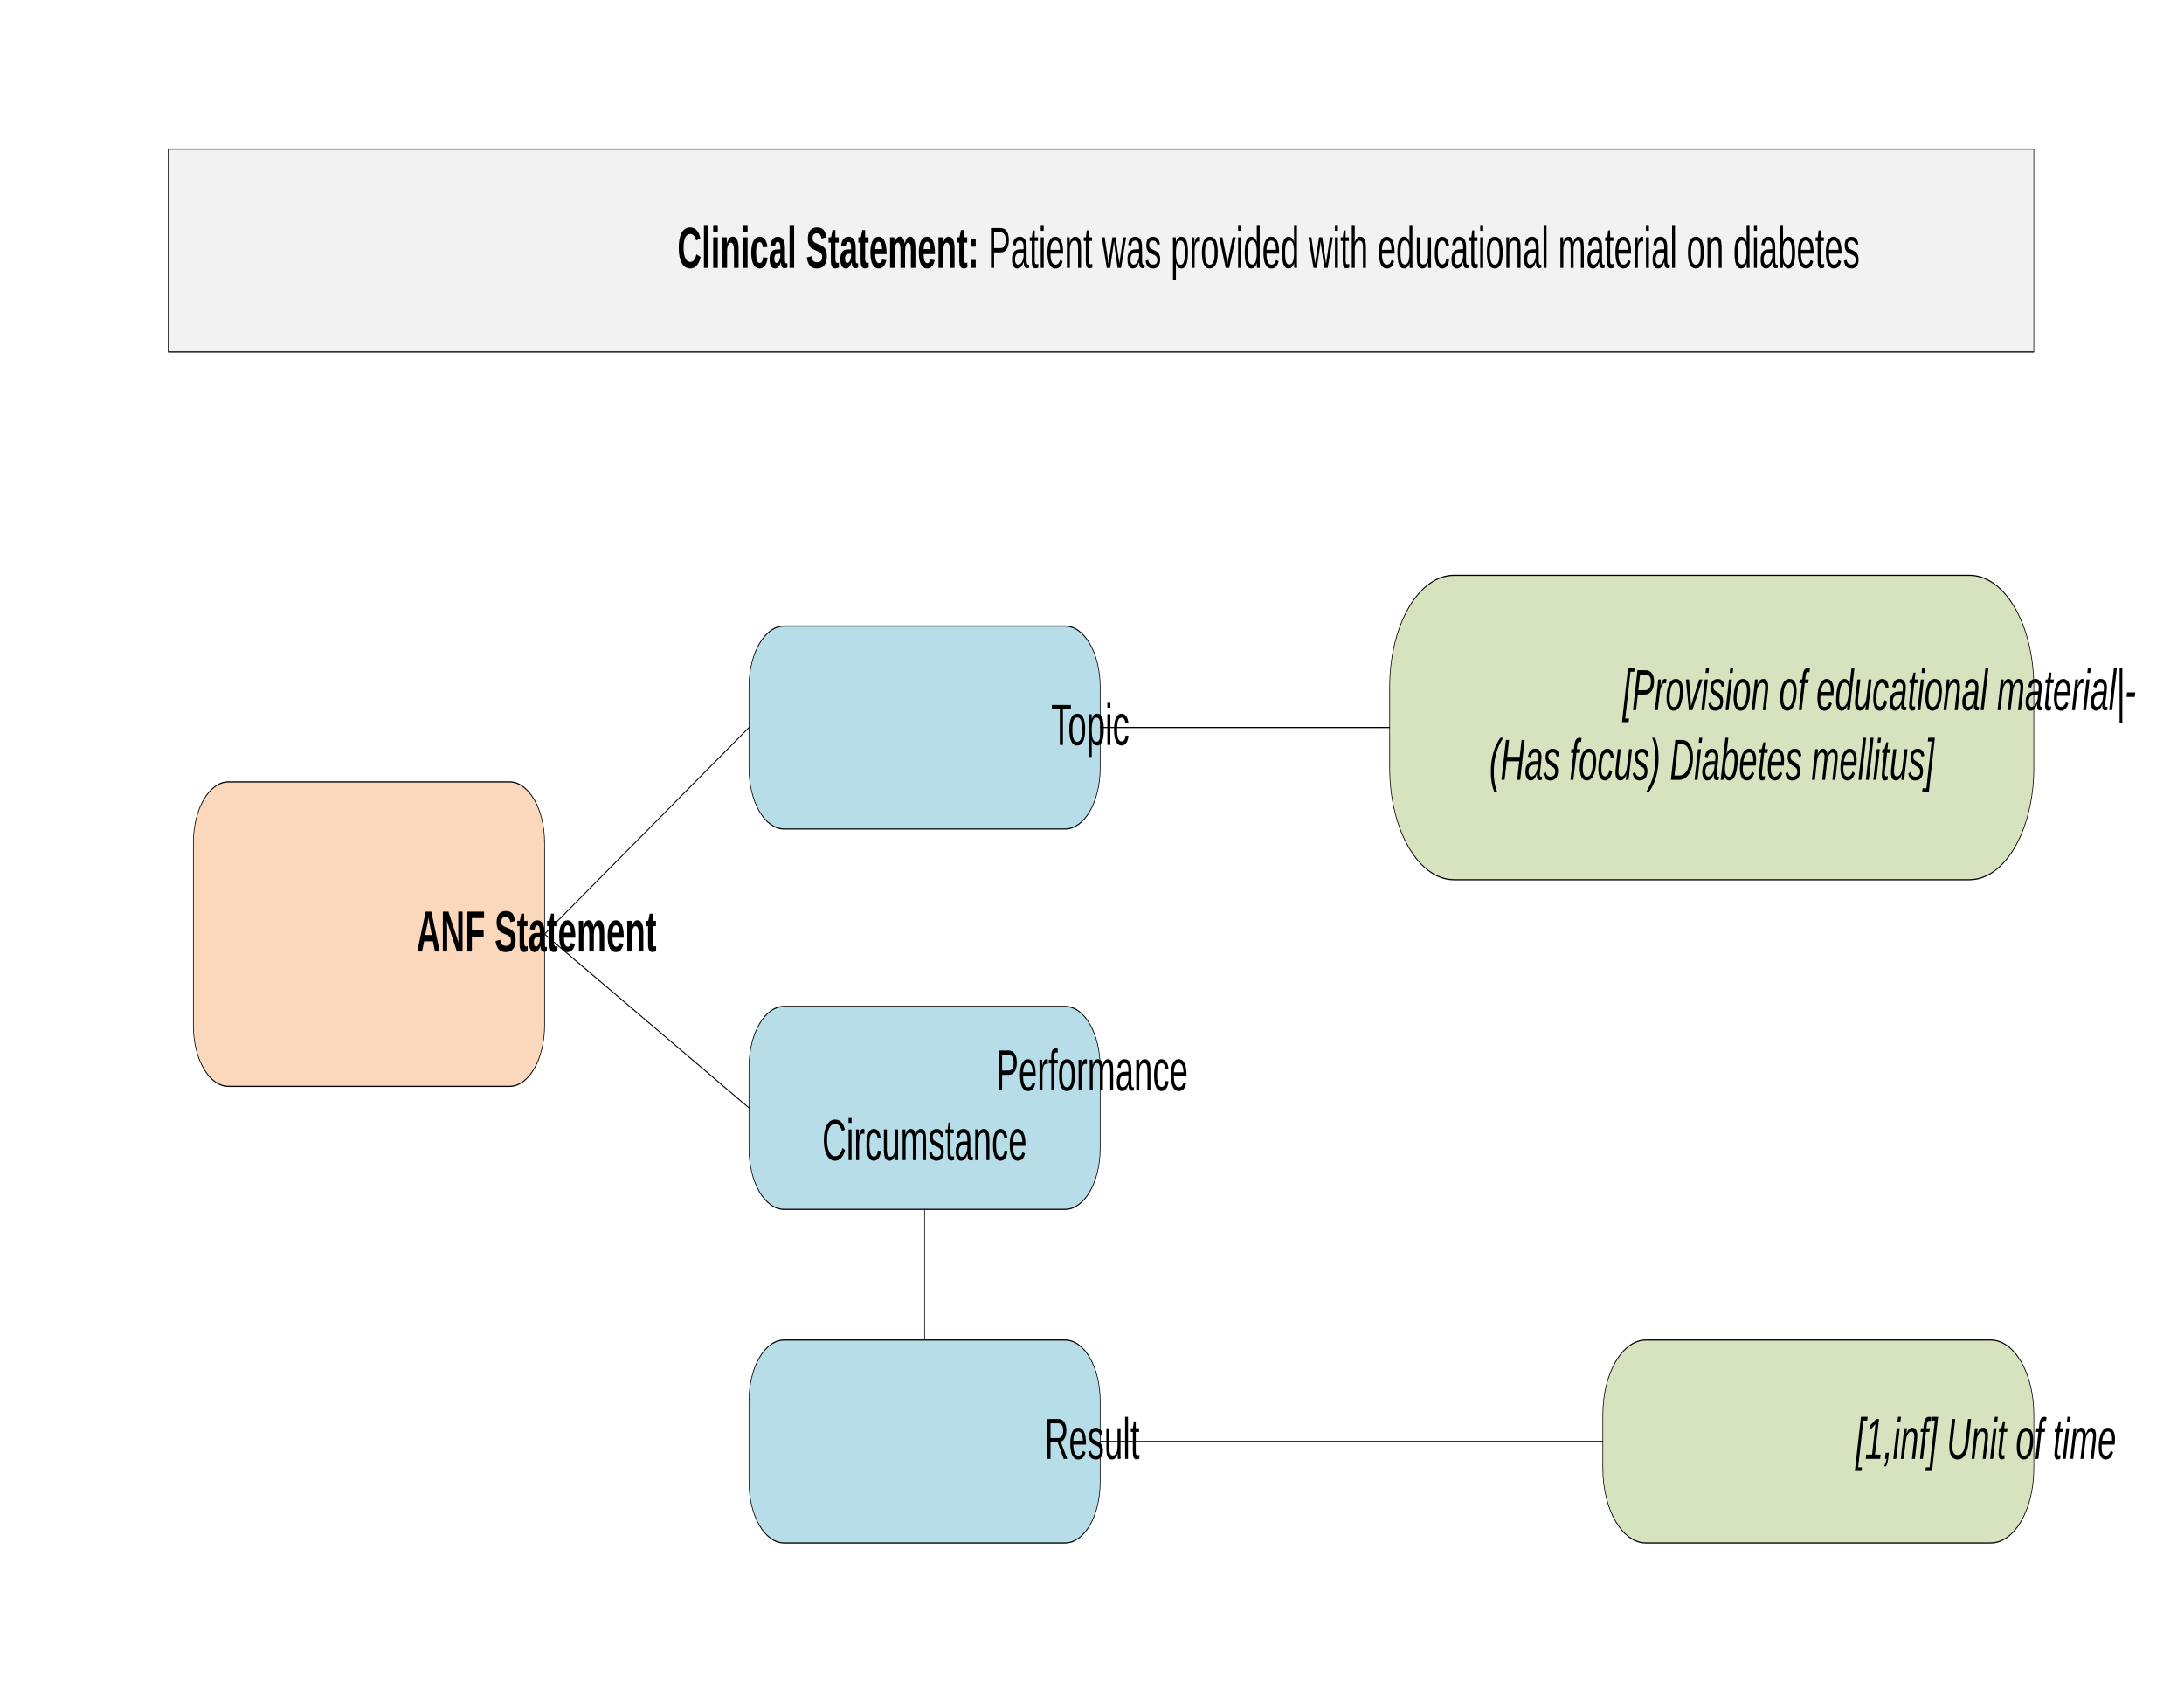
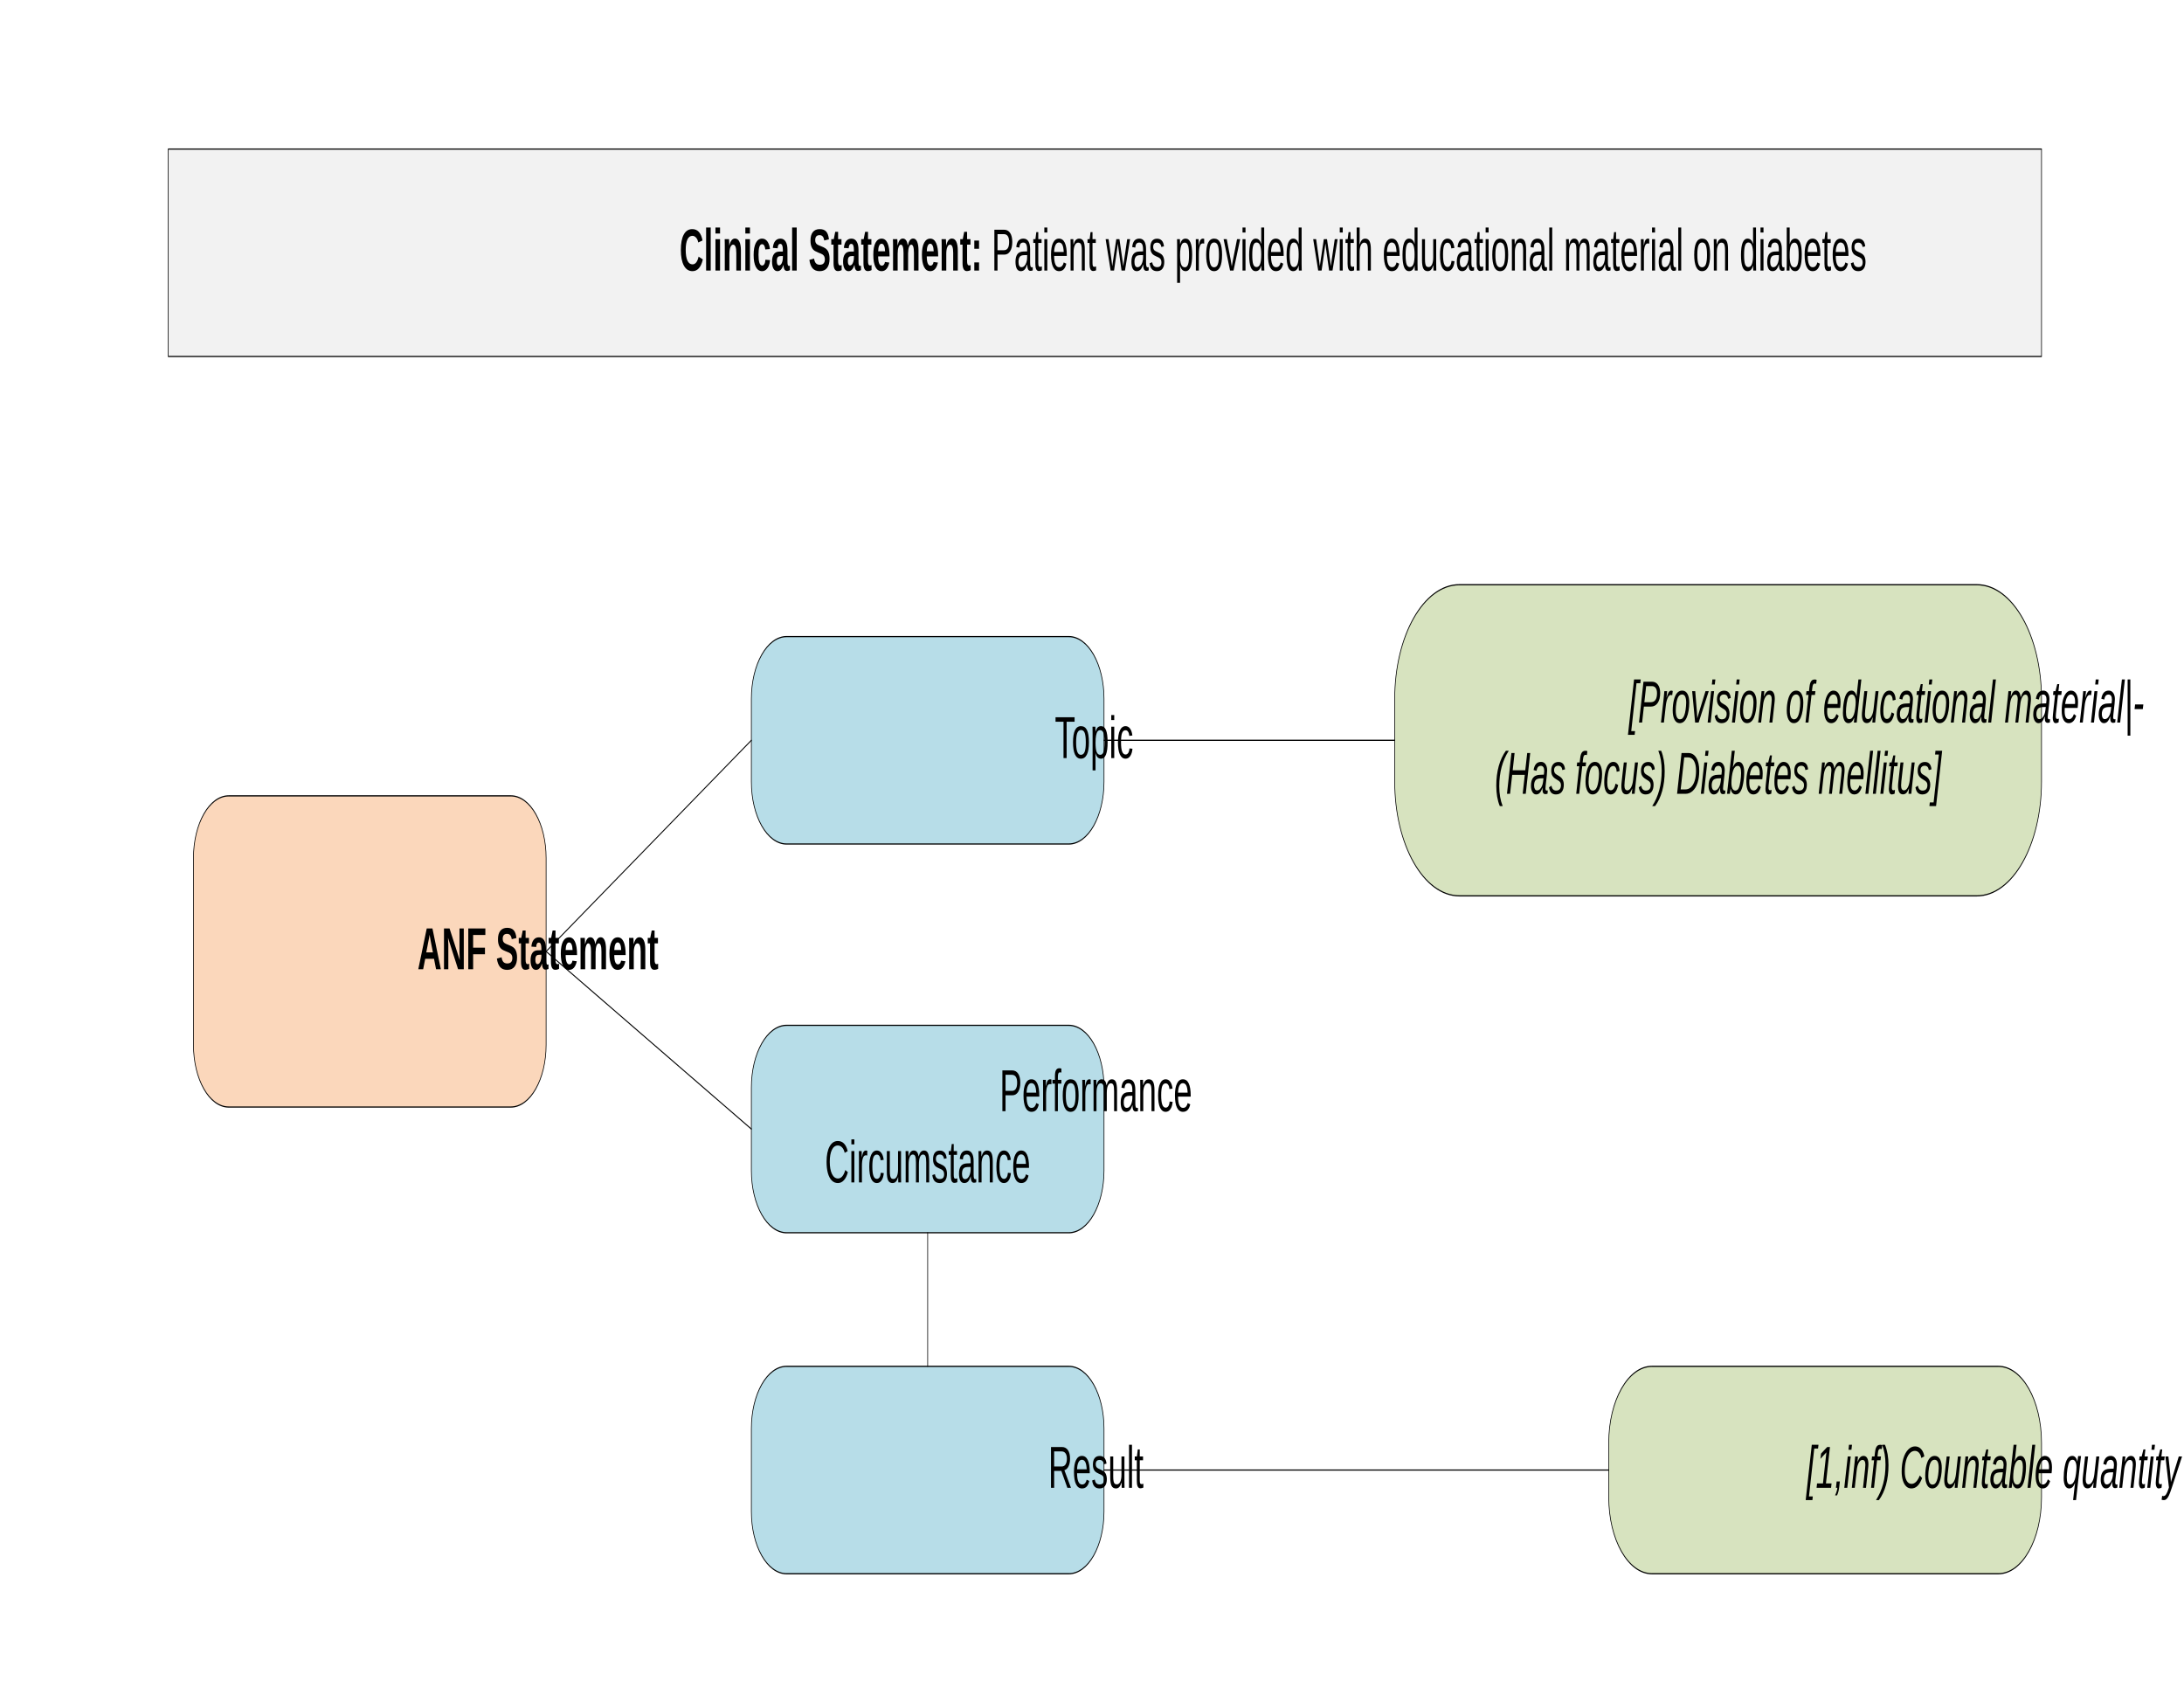
<svg xmlns="http://www.w3.org/2000/svg" xmlns:ns1="http://schemas.microsoft.com/visio/2003/SVGExtensions/" width="11in" height="8.5in" viewBox="0 0 792 612" xml:space="preserve" color-interpolation-filters="sRGB" class="st11" version="1.1" id="svg102">
  <defs id="defs106" />
  <ns1:documentProperties ns1:langID="1033" ns1:viewMarkup="false">
    <ns1:userDefs>
      <ns1:ud ns1:nameU="msvNoAutoConnect" ns1:val="VT0(1):26" />
    </ns1:userDefs>
  </ns1:documentProperties>
  <style type="text/css" id="style2">
	
		.st1 {fill:#f2f2f2;stroke:#000000;stroke-linecap:round;stroke-linejoin:round;stroke-width:0.24}
		.st2 {fill:#000000;font-family:Arial;font-size:1em;font-weight:bold}
		.st3 {font-size:1em;font-weight:normal}
		.st4 {fill:#b7dde8;stroke:#000000;stroke-linecap:round;stroke-linejoin:round;stroke-width:0.24}
		.st5 {fill:#000000;font-family:Arial;font-size:1em}
		.st6 {font-size:1em}
		.st7 {fill:#d7e3bf;stroke:#000000;stroke-linecap:round;stroke-linejoin:round;stroke-width:0.24}
		.st8 {fill:#000000;font-family:Arial;font-size:1em;font-style:italic}
		.st9 {stroke:#000000;stroke-linecap:round;stroke-linejoin:round;stroke-width:0.24}
		.st10 {fill:#fbd7bb;stroke:#000000;stroke-linecap:round;stroke-linejoin:round;stroke-width:0.24}
		.st11 {fill:none;fill-rule:evenodd;font-size:12px;overflow:visible;stroke-linecap:square;stroke-miterlimit:3}
	
	</style>
-   <g ns1:mID="36" ns1:index="7" ns1:groupContext="foregroundPage" id="g100" transform="matrix(1.0124,0,0,1.755004,-0.716039,-40.73027)">
+   <g ns1:mID="36" ns1:index="7" ns1:groupContext="foregroundPage" id="g100" transform="matrix(1.016567,0,0,1.793722,-0.9679988,-42.81895)">
    <ns1:pageProperties ns1:drawingScale="1" ns1:pageScale="1" ns1:drawingUnits="19" ns1:shadowOffsetX="9" ns1:shadowOffsetY="-9" />
    <g id="shape1-1" ns1:mID="1" ns1:groupContext="shape" transform="translate(60.9673,-516.068)">
      <ns1:userDefs>
        <ns1:ud ns1:nameU="visVersion" ns1:val="VT0(15):26" />
      </ns1:userDefs>
      <ns1:textBlock ns1:margins="rect(4,4,4,4)" />
      <ns1:textRect cx="334.125" cy="591.034" width="668.25" height="41.932" />
      <rect x="0" y="570.068" width="668.25" height="41.932" class="st1" id="rect10" style="fill:#f2f2f2;stroke:#000000;stroke-width:0.24;stroke-linecap:round;stroke-linejoin:round" />
      <text x="122.35" y="594.63" class="st2" ns1:langID="1033" id="text14" style="font-weight:bold;font-size:12px;font-family:Arial;fill:#000000">
        <ns1:paragraph ns1:horizAlign="1" ns1:bulletSize="0.166667" />
        <ns1:tabList />Clinical Statement: <tspan class="st3" id="tspan12" style="font-weight:normal;font-size:12px">Patient was provided with educational material on diabetes </tspan>
      </text>
    </g>
    <g id="shape2-5" ns1:mID="2" ns1:groupContext="shape" transform="translate(268.984,-417.516)">
      <ns1:userDefs>
        <ns1:ud ns1:nameU="CTypeTopLeftSnip" ns1:prompt="" ns1:val="VT0(0):5" />
        <ns1:ud ns1:nameU="CTypeTopRightSnip" ns1:prompt="" ns1:val="VT0(0):5" />
        <ns1:ud ns1:nameU="CTypeBotLeftSnip" ns1:prompt="" ns1:val="VT0(0):5" />
        <ns1:ud ns1:nameU="CTypeBotRightSnip" ns1:prompt="" ns1:val="VT0(0):5" />
        <ns1:ud ns1:nameU="CornerLockHoriz" ns1:prompt="" ns1:val="VT0(0):5" />
        <ns1:ud ns1:nameU="CornerLockVert" ns1:prompt="" ns1:val="VT0(0):5" />
        <ns1:ud ns1:nameU="CornerLockDiag" ns1:prompt="" ns1:val="VT0(0):5" />
        <ns1:ud ns1:nameU="TopLeftOffset" ns1:prompt="" ns1:val="VT0(0.15):1" />
        <ns1:ud ns1:nameU="TopRightOffset" ns1:prompt="" ns1:val="VT0(0.15):1" />
        <ns1:ud ns1:nameU="BotLeftOffset" ns1:prompt="" ns1:val="VT0(0.15):1" />
        <ns1:ud ns1:nameU="BotRightOffset" ns1:prompt="" ns1:val="VT0(0.15):1" />
        <ns1:ud ns1:nameU="visVersion" ns1:prompt="" ns1:val="VT0(15):26" />
        <ns1:ud ns1:nameU="TopLeftOffset" ns1:prompt="" ns1:val="VT0(0.17471590464537):1" />
        <ns1:ud ns1:nameU="TopRightOffset" ns1:prompt="" ns1:val="VT0(0.17471590464537):1" />
        <ns1:ud ns1:nameU="BotLeftOffset" ns1:prompt="" ns1:val="VT0(0.17471590464537):1" />
        <ns1:ud ns1:nameU="BotRightOffset" ns1:prompt="" ns1:val="VT0(0.17471590464537):1" />
      </ns1:userDefs>
      <ns1:textBlock ns1:margins="rect(4,4,4,4)" />
      <ns1:textRect cx="62.898" cy="591.034" width="125.8" height="41.932" />
      <path d="M 12.58,612 H 113.22 A 12.579,12.579 -180 0 0 125.8,599.42 V 582.65 A 12.579,12.579 -180 0 0 113.22,570.07 H 12.58 A 12.579,12.579 -180 0 0 0,582.65 v 16.77 A 12.579,12.579 -180 0 0 12.58,612 Z" class="st4" id="path21" style="fill:#b7dde8;stroke:#000000;stroke-width:0.24;stroke-linecap:round;stroke-linejoin:round" />
      <text x="48.23" y="594.63" class="st5" ns1:langID="1033" id="text23" style="font-size:12px;font-family:Arial;fill:#000000">
        <ns1:paragraph ns1:horizAlign="1" ns1:bulletSize="0.166667" />
        <ns1:tabList />Topic</text>
    </g>
    <g id="shape3-8" ns1:mID="3" ns1:groupContext="shape" transform="translate(268.984,-338.932)">
      <ns1:userDefs>
        <ns1:ud ns1:nameU="CTypeTopLeftSnip" ns1:prompt="" ns1:val="VT0(0):5" />
        <ns1:ud ns1:nameU="CTypeTopRightSnip" ns1:prompt="" ns1:val="VT0(0):5" />
        <ns1:ud ns1:nameU="CTypeBotLeftSnip" ns1:prompt="" ns1:val="VT0(0):5" />
        <ns1:ud ns1:nameU="CTypeBotRightSnip" ns1:prompt="" ns1:val="VT0(0):5" />
        <ns1:ud ns1:nameU="CornerLockHoriz" ns1:prompt="" ns1:val="VT0(0):5" />
        <ns1:ud ns1:nameU="CornerLockVert" ns1:prompt="" ns1:val="VT0(0):5" />
        <ns1:ud ns1:nameU="CornerLockDiag" ns1:prompt="" ns1:val="VT0(0):5" />
        <ns1:ud ns1:nameU="TopLeftOffset" ns1:prompt="" ns1:val="VT0(0.15):1" />
        <ns1:ud ns1:nameU="TopRightOffset" ns1:prompt="" ns1:val="VT0(0.15):1" />
        <ns1:ud ns1:nameU="BotLeftOffset" ns1:prompt="" ns1:val="VT0(0.15):1" />
        <ns1:ud ns1:nameU="BotRightOffset" ns1:prompt="" ns1:val="VT0(0.15):1" />
        <ns1:ud ns1:nameU="visVersion" ns1:prompt="" ns1:val="VT0(15):26" />
        <ns1:ud ns1:nameU="TopLeftOffset" ns1:prompt="" ns1:val="VT0(0.17471590464537):1" />
        <ns1:ud ns1:nameU="TopRightOffset" ns1:prompt="" ns1:val="VT0(0.17471590464537):1" />
        <ns1:ud ns1:nameU="BotLeftOffset" ns1:prompt="" ns1:val="VT0(0.17471590464537):1" />
        <ns1:ud ns1:nameU="BotRightOffset" ns1:prompt="" ns1:val="VT0(0.17471590464537):1" />
      </ns1:userDefs>
      <ns1:textBlock ns1:margins="rect(4,4,4,4)" />
      <ns1:textRect cx="62.898" cy="591.034" width="125.8" height="41.932" />
      <path d="M 12.58,612 H 113.22 A 12.579,12.579 -180 0 0 125.8,599.42 V 582.65 A 12.579,12.579 -180 0 0 113.22,570.07 H 12.58 A 12.579,12.579 -180 0 0 0,582.65 v 16.77 A 12.579,12.579 -180 0 0 12.58,612 Z" class="st4" id="path30" style="fill:#b7dde8;stroke:#000000;stroke-width:0.24;stroke-linecap:round;stroke-linejoin:round" />
      <text x="28.55" y="587.43" class="st5" ns1:langID="1033" id="text34" style="font-size:12px;font-family:Arial;fill:#000000">
        <ns1:paragraph ns1:horizAlign="1" ns1:bulletSize="0.166667" />
        <ns1:tabList />Performance <tspan x="26.22" dy="1.2em" class="st6" id="tspan32" style="font-size:12px">Circumstance</tspan>
      </text>
    </g>
    <g id="shape4-12" ns1:mID="4" ns1:groupContext="shape" transform="translate(268.984,-270)">
      <ns1:userDefs>
        <ns1:ud ns1:nameU="CTypeTopLeftSnip" ns1:prompt="" ns1:val="VT0(0):5" />
        <ns1:ud ns1:nameU="CTypeTopRightSnip" ns1:prompt="" ns1:val="VT0(0):5" />
        <ns1:ud ns1:nameU="CTypeBotLeftSnip" ns1:prompt="" ns1:val="VT0(0):5" />
        <ns1:ud ns1:nameU="CTypeBotRightSnip" ns1:prompt="" ns1:val="VT0(0):5" />
        <ns1:ud ns1:nameU="CornerLockHoriz" ns1:prompt="" ns1:val="VT0(0):5" />
        <ns1:ud ns1:nameU="CornerLockVert" ns1:prompt="" ns1:val="VT0(0):5" />
        <ns1:ud ns1:nameU="CornerLockDiag" ns1:prompt="" ns1:val="VT0(0):5" />
        <ns1:ud ns1:nameU="TopLeftOffset" ns1:prompt="" ns1:val="VT0(0.15):1" />
        <ns1:ud ns1:nameU="TopRightOffset" ns1:prompt="" ns1:val="VT0(0.15):1" />
        <ns1:ud ns1:nameU="BotLeftOffset" ns1:prompt="" ns1:val="VT0(0.15):1" />
        <ns1:ud ns1:nameU="BotRightOffset" ns1:prompt="" ns1:val="VT0(0.15):1" />
        <ns1:ud ns1:nameU="visVersion" ns1:prompt="" ns1:val="VT0(15):26" />
        <ns1:ud ns1:nameU="TopLeftOffset" ns1:prompt="" ns1:val="VT0(0.17471590464537):1" />
        <ns1:ud ns1:nameU="TopRightOffset" ns1:prompt="" ns1:val="VT0(0.17471590464537):1" />
        <ns1:ud ns1:nameU="BotLeftOffset" ns1:prompt="" ns1:val="VT0(0.17471590464537):1" />
        <ns1:ud ns1:nameU="BotRightOffset" ns1:prompt="" ns1:val="VT0(0.17471590464537):1" />
      </ns1:userDefs>
      <ns1:textBlock ns1:margins="rect(4,4,4,4)" />
      <ns1:textRect cx="62.898" cy="591.034" width="125.8" height="41.932" />
      <path d="M 12.58,612 H 113.22 A 12.579,12.579 -180 0 0 125.8,599.42 V 582.65 A 12.579,12.579 -180 0 0 113.22,570.07 H 12.58 A 12.579,12.579 -180 0 0 0,582.65 v 16.77 A 12.579,12.579 -180 0 0 12.58,612 Z" class="st4" id="path41" style="fill:#b7dde8;stroke:#000000;stroke-width:0.24;stroke-linecap:round;stroke-linejoin:round" />
      <text x="45.89" y="594.63" class="st5" ns1:langID="1033" id="text43" style="font-size:12px;font-family:Arial;fill:#000000">
        <ns1:paragraph ns1:horizAlign="1" ns1:bulletSize="0.166667" />
        <ns1:tabList />Result</text>
    </g>
    <g id="shape5-15" ns1:mID="5" ns1:groupContext="shape" transform="translate(498.484,-407.033)">
      <ns1:userDefs>
        <ns1:ud ns1:nameU="CTypeTopLeftSnip" ns1:prompt="" ns1:val="VT0(0):5" />
        <ns1:ud ns1:nameU="CTypeTopRightSnip" ns1:prompt="" ns1:val="VT0(0):5" />
        <ns1:ud ns1:nameU="CTypeBotLeftSnip" ns1:prompt="" ns1:val="VT0(0):5" />
        <ns1:ud ns1:nameU="CTypeBotRightSnip" ns1:prompt="" ns1:val="VT0(0):5" />
        <ns1:ud ns1:nameU="CornerLockHoriz" ns1:prompt="" ns1:val="VT0(0):5" />
        <ns1:ud ns1:nameU="CornerLockVert" ns1:prompt="" ns1:val="VT0(0):5" />
        <ns1:ud ns1:nameU="CornerLockDiag" ns1:prompt="" ns1:val="VT0(0):5" />
        <ns1:ud ns1:nameU="TopLeftOffset" ns1:prompt="" ns1:val="VT0(0.15):1" />
        <ns1:ud ns1:nameU="TopRightOffset" ns1:prompt="" ns1:val="VT0(0.15):1" />
        <ns1:ud ns1:nameU="BotLeftOffset" ns1:prompt="" ns1:val="VT0(0.15):1" />
        <ns1:ud ns1:nameU="BotRightOffset" ns1:prompt="" ns1:val="VT0(0.15):1" />
        <ns1:ud ns1:nameU="visVersion" ns1:prompt="" ns1:val="VT0(15):26" />
        <ns1:ud ns1:nameU="TopLeftOffset" ns1:prompt="" ns1:val="VT0(0.32046340045372):1" />
        <ns1:ud ns1:nameU="TopRightOffset" ns1:prompt="" ns1:val="VT0(0.32046340045372):1" />
        <ns1:ud ns1:nameU="BotLeftOffset" ns1:prompt="" ns1:val="VT0(0.32046340045372):1" />
        <ns1:ud ns1:nameU="BotRightOffset" ns1:prompt="" ns1:val="VT0(0.32046340045372):1" />
      </ns1:userDefs>
      <ns1:textBlock ns1:margins="rect(4,4,4,4)" />
      <ns1:textRect cx="115.367" cy="580.551" width="230.74" height="62.898" />
      <path d="m 23.07,612 h 184.59 a 23.073,23.073 -180 0 0 23.07,-23.07 V 572.18 A 23.073,23.073 -180 0 0 207.66,549.1 H 23.07 A 23.073,23.073 -180 0 0 0,572.18 v 16.75 A 23.073,23.073 -180 0 0 23.07,612 Z" class="st7" id="path50" style="fill:#d7e3bf;stroke:#000000;stroke-width:0.24;stroke-linecap:round;stroke-linejoin:round" />
      <text x="23.43" y="576.96" class="st8" ns1:langID="1033" id="text54" style="font-style:italic;font-size:12px;font-family:Arial;fill:#000000">
        <ns1:paragraph ns1:horizAlign="1" ns1:bulletSize="0.166667" />
        <ns1:tabList />[Provision of educational material|-<ns1:newlineChar />
        <tspan x="35.67" dy="1.201em" class="st6" id="tspan52" style="font-size:12px">(Has focus) Diabetes mellitus]</tspan>
      </text>
    </g>
    <g id="shape6-19" ns1:mID="6" ns1:groupContext="shape" transform="rotate(180,249.242,392.759)">
      <ns1:userDefs>
        <ns1:ud ns1:nameU="VertexCount" ns1:prompt="" ns1:val="VT0(4):26" />
        <ns1:ud ns1:nameU="SegmentType" ns1:prompt="" ns1:val="VT0(1):26" />
        <ns1:ud ns1:nameU="DrawType" ns1:prompt="" ns1:val="VT0(1):26" />
        <ns1:ud ns1:nameU="StartWidth" ns1:prompt="" ns1:val="VT0(0.15):0" />
        <ns1:ud ns1:nameU="EndWidth" ns1:prompt="" ns1:val="VT0(0.1):0" />
        <ns1:ud ns1:nameU="LastAngle" ns1:prompt="" ns1:val="VT0(0.31445460881394):32" />
        <ns1:ud ns1:nameU="CtrlAngle" ns1:prompt="" ns1:val="VT0(-1.6821373411359):32" />
        <ns1:ud ns1:nameU="ArrowFeatherAngle" ns1:prompt="" ns1:val="VT0(8.5942318659433):32" />
        <ns1:ud ns1:nameU="ArrowFeatherDist" ns1:prompt="" ns1:val="VT0(0.20124611797498):0" />
        <ns1:ud ns1:nameU="Joint1_2Pcnt" ns1:prompt="" ns1:val="VT0(0.36115492854311):26" />
        <ns1:ud ns1:nameU="Joint1_2Angle" ns1:prompt="" ns1:val="VT0(1.4583288317516):32" />
        <ns1:ud ns1:nameU="Joint2_3Pcnt" ns1:prompt="" ns1:val="VT0(0.737773973763):26" />
        <ns1:ud ns1:nameU="Joint2_3Angle" ns1:prompt="" ns1:val="VT0(1.4437657331855):32" />
        <ns1:ud ns1:nameU="Joint3_4Pcnt" ns1:prompt="" ns1:val="VT0(1):26" />
        <ns1:ud ns1:nameU="Joint3_4Angle" ns1:prompt="" ns1:val="VT0(1.8852509356088):32" />
        <ns1:ud ns1:nameU="Joint4_5Pcnt" ns1:prompt="" ns1:val="VT0(1):26" />
        <ns1:ud ns1:nameU="Joint4_5Angle" ns1:prompt="" ns1:val="VT0(1.8852509356088):32" />
        <ns1:ud ns1:nameU="Joint5_6Pcnt" ns1:prompt="" ns1:val="VT0(1):26" />
        <ns1:ud ns1:nameU="Joint5_6Angle" ns1:prompt="" ns1:val="VT0(1.8852509356088):32" />
        <ns1:ud ns1:nameU="Joint6_7Pcnt" ns1:prompt="" ns1:val="VT0(1):26" />
        <ns1:ud ns1:nameU="Joint6_7Angle" ns1:prompt="" ns1:val="VT0(1.8852509356088):32" />
        <ns1:ud ns1:nameU="Joint7_8Pcnt" ns1:prompt="" ns1:val="VT0(1):26" />
        <ns1:ud ns1:nameU="Joint7_8Angle" ns1:prompt="" ns1:val="VT0(1.8852509356088):32" />
        <ns1:ud ns1:nameU="Joint8_9Pcnt" ns1:prompt="" ns1:val="VT0(1):26" />
        <ns1:ud ns1:nameU="Joint8_9Angle" ns1:prompt="" ns1:val="VT0(1.8852509356088):32" />
        <ns1:ud ns1:nameU="visVersion" ns1:prompt="" ns1:val="VT0(15):26" />
        <ns1:ud ns1:nameU="LastAngle" ns1:prompt="" ns1:val="VT0(2.4139723597887E-07):32" />
        <ns1:ud ns1:nameU="CtrlAngle" ns1:prompt="" ns1:val="VT0(-1.7138466043149):32" />
        <ns1:ud ns1:nameU="ArrowFeatherAngle" ns1:prompt="" ns1:val="VT0(7.997032394289):32" />
        <ns1:ud ns1:nameU="ArrowFeatherDist" ns1:prompt="" ns1:val="VT0(0.20206393251886):0" />
        <ns1:ud ns1:nameU="Joint1_2Pcnt" ns1:prompt="" ns1:val="VT0(0.3571430145348):26" />
        <ns1:ud ns1:nameU="Joint1_2Angle" ns1:prompt="" ns1:val="VT0(1.5707962543759):32" />
        <ns1:ud ns1:nameU="Joint2_3Pcnt" ns1:prompt="" ns1:val="VT0(0.78571461664963):26" />
        <ns1:ud ns1:nameU="Joint2_3Angle" ns1:prompt="" ns1:val="VT0(1.5707964474935):32" />
        <ns1:ud ns1:nameU="Joint3_4Pcnt" ns1:prompt="" ns1:val="VT0(0.99999997067205):26" />
        <ns1:ud ns1:nameU="Joint3_4Angle" ns1:prompt="" ns1:val="VT0(1.5707965681921):32" />
        <ns1:ud ns1:nameU="Joint4_5Pcnt" ns1:prompt="" ns1:val="VT0(0.99999997067205):26" />
        <ns1:ud ns1:nameU="Joint4_5Angle" ns1:prompt="" ns1:val="VT0(1.5707965681921):32" />
        <ns1:ud ns1:nameU="Joint5_6Pcnt" ns1:prompt="" ns1:val="VT0(0.99999997067205):26" />
        <ns1:ud ns1:nameU="Joint5_6Angle" ns1:prompt="" ns1:val="VT0(1.5707965681921):32" />
        <ns1:ud ns1:nameU="Joint6_7Pcnt" ns1:prompt="" ns1:val="VT0(0.99999997067205):26" />
        <ns1:ud ns1:nameU="Joint6_7Angle" ns1:prompt="" ns1:val="VT0(1.5707965681921):32" />
        <ns1:ud ns1:nameU="Joint7_8Pcnt" ns1:prompt="" ns1:val="VT0(0.99999997067205):26" />
        <ns1:ud ns1:nameU="Joint7_8Angle" ns1:prompt="" ns1:val="VT0(1.5707965681921):32" />
        <ns1:ud ns1:nameU="Joint8_9Pcnt" ns1:prompt="" ns1:val="VT0(0.99999997067205):26" />
        <ns1:ud ns1:nameU="Joint8_9Angle" ns1:prompt="" ns1:val="VT0(1.5707965681921):32" />
      </ns1:userDefs>
      <path d="M 0,612 H 37.04 81.48 103.7" class="st9" id="path59" style="stroke:#000000;stroke-width:0.24;stroke-linecap:round;stroke-linejoin:round" />
    </g>
    <g id="shape7-22" ns1:mID="7" ns1:groupContext="shape" transform="rotate(-90,9.9745,290.0935)">
      <ns1:userDefs>
        <ns1:ud ns1:nameU="VertexCount" ns1:prompt="" ns1:val="VT0(4):26" />
        <ns1:ud ns1:nameU="SegmentType" ns1:prompt="" ns1:val="VT0(1):26" />
        <ns1:ud ns1:nameU="DrawType" ns1:prompt="" ns1:val="VT0(1):26" />
        <ns1:ud ns1:nameU="StartWidth" ns1:prompt="" ns1:val="VT0(0.15):0" />
        <ns1:ud ns1:nameU="EndWidth" ns1:prompt="" ns1:val="VT0(0.1):0" />
        <ns1:ud ns1:nameU="LastAngle" ns1:prompt="" ns1:val="VT0(0.31445460881394):32" />
        <ns1:ud ns1:nameU="CtrlAngle" ns1:prompt="" ns1:val="VT0(-1.6821373411359):32" />
        <ns1:ud ns1:nameU="ArrowFeatherAngle" ns1:prompt="" ns1:val="VT0(8.5942318659433):32" />
        <ns1:ud ns1:nameU="ArrowFeatherDist" ns1:prompt="" ns1:val="VT0(0.20124611797498):0" />
        <ns1:ud ns1:nameU="Joint1_2Pcnt" ns1:prompt="" ns1:val="VT0(0.36115492854311):26" />
        <ns1:ud ns1:nameU="Joint1_2Angle" ns1:prompt="" ns1:val="VT0(1.4583288317516):32" />
        <ns1:ud ns1:nameU="Joint2_3Pcnt" ns1:prompt="" ns1:val="VT0(0.737773973763):26" />
        <ns1:ud ns1:nameU="Joint2_3Angle" ns1:prompt="" ns1:val="VT0(1.4437657331855):32" />
        <ns1:ud ns1:nameU="Joint3_4Pcnt" ns1:prompt="" ns1:val="VT0(1):26" />
        <ns1:ud ns1:nameU="Joint3_4Angle" ns1:prompt="" ns1:val="VT0(1.8852509356088):32" />
        <ns1:ud ns1:nameU="Joint4_5Pcnt" ns1:prompt="" ns1:val="VT0(1):26" />
        <ns1:ud ns1:nameU="Joint4_5Angle" ns1:prompt="" ns1:val="VT0(1.8852509356088):32" />
        <ns1:ud ns1:nameU="Joint5_6Pcnt" ns1:prompt="" ns1:val="VT0(1):26" />
        <ns1:ud ns1:nameU="Joint5_6Angle" ns1:prompt="" ns1:val="VT0(1.8852509356088):32" />
        <ns1:ud ns1:nameU="Joint6_7Pcnt" ns1:prompt="" ns1:val="VT0(1):26" />
        <ns1:ud ns1:nameU="Joint6_7Angle" ns1:prompt="" ns1:val="VT0(1.8852509356088):32" />
        <ns1:ud ns1:nameU="Joint7_8Pcnt" ns1:prompt="" ns1:val="VT0(1):26" />
        <ns1:ud ns1:nameU="Joint7_8Angle" ns1:prompt="" ns1:val="VT0(1.8852509356088):32" />
        <ns1:ud ns1:nameU="Joint8_9Pcnt" ns1:prompt="" ns1:val="VT0(1):26" />
        <ns1:ud ns1:nameU="Joint8_9Angle" ns1:prompt="" ns1:val="VT0(1.8852509356088):32" />
        <ns1:ud ns1:nameU="visVersion" ns1:prompt="" ns1:val="VT0(15):26" />
        <ns1:ud ns1:nameU="LastAngle" ns1:prompt="" ns1:val="VT0(9.2718486680844E-07):32" />
        <ns1:ud ns1:nameU="CtrlAngle" ns1:prompt="" ns1:val="VT0(-1.6082787634866):32" />
        <ns1:ud ns1:nameU="ArrowFeatherAngle" ns1:prompt="" ns1:val="VT0(7.8914659250359):32" />
        <ns1:ud ns1:nameU="ArrowFeatherDist" ns1:prompt="" ns1:val="VT0(0.20014057559625):0" />
        <ns1:ud ns1:nameU="Joint1_2Pcnt" ns1:prompt="" ns1:val="VT0(0.35714302500907):26" />
        <ns1:ud ns1:nameU="Joint1_2Angle" ns1:prompt="" ns1:val="VT0(1.57079604864):32" />
        <ns1:ud ns1:nameU="Joint2_3Pcnt" ns1:prompt="" ns1:val="VT0(0.78571463969303):26" />
        <ns1:ud ns1:nameU="Joint2_3Angle" ns1:prompt="" ns1:val="VT0(1.5707967903873):32" />
        <ns1:ud ns1:nameU="Joint3_4Angle" ns1:prompt="" ns1:val="VT0(1.5707972539798):32" />
        <ns1:ud ns1:nameU="Joint4_5Angle" ns1:prompt="" ns1:val="VT0(1.5707972539798):32" />
        <ns1:ud ns1:nameU="Joint5_6Angle" ns1:prompt="" ns1:val="VT0(1.5707972539798):32" />
        <ns1:ud ns1:nameU="Joint6_7Angle" ns1:prompt="" ns1:val="VT0(1.5707972539798):32" />
        <ns1:ud ns1:nameU="Joint7_8Angle" ns1:prompt="" ns1:val="VT0(1.5707972539798):32" />
        <ns1:ud ns1:nameU="Joint8_9Angle" ns1:prompt="" ns1:val="VT0(1.5707972539798):32" />
      </ns1:userDefs>
      <path d="M 0,612 H 9.64 21.21 27" class="st9" id="path64" style="stroke:#000000;stroke-width:0.24;stroke-linecap:round;stroke-linejoin:round" />
    </g>
    <g id="shape8-25" ns1:mID="8" ns1:groupContext="shape" transform="translate(69.9673,-364.347)">
      <ns1:userDefs>
        <ns1:ud ns1:nameU="CTypeTopLeftSnip" ns1:prompt="" ns1:val="VT0(0):5" />
        <ns1:ud ns1:nameU="CTypeTopRightSnip" ns1:prompt="" ns1:val="VT0(0):5" />
        <ns1:ud ns1:nameU="CTypeBotLeftSnip" ns1:prompt="" ns1:val="VT0(0):5" />
        <ns1:ud ns1:nameU="CTypeBotRightSnip" ns1:prompt="" ns1:val="VT0(0):5" />
        <ns1:ud ns1:nameU="CornerLockHoriz" ns1:prompt="" ns1:val="VT0(0):5" />
        <ns1:ud ns1:nameU="CornerLockVert" ns1:prompt="" ns1:val="VT0(0):5" />
        <ns1:ud ns1:nameU="CornerLockDiag" ns1:prompt="" ns1:val="VT0(0):5" />
        <ns1:ud ns1:nameU="TopLeftOffset" ns1:prompt="" ns1:val="VT0(0.15):1" />
        <ns1:ud ns1:nameU="TopRightOffset" ns1:prompt="" ns1:val="VT0(0.15):1" />
        <ns1:ud ns1:nameU="BotLeftOffset" ns1:prompt="" ns1:val="VT0(0.15):1" />
        <ns1:ud ns1:nameU="BotRightOffset" ns1:prompt="" ns1:val="VT0(0.15):1" />
        <ns1:ud ns1:nameU="visVersion" ns1:prompt="" ns1:val="VT0(15):26" />
        <ns1:ud ns1:nameU="TopLeftOffset" ns1:prompt="" ns1:val="VT0(0.17471590464537):1" />
        <ns1:ud ns1:nameU="TopRightOffset" ns1:prompt="" ns1:val="VT0(0.17471590464537):1" />
        <ns1:ud ns1:nameU="BotLeftOffset" ns1:prompt="" ns1:val="VT0(0.17471590464537):1" />
        <ns1:ud ns1:nameU="BotRightOffset" ns1:prompt="" ns1:val="VT0(0.17471590464537):1" />
      </ns1:userDefs>
      <ns1:textBlock ns1:margins="rect(4,4,4,4)" />
      <ns1:textRect cx="62.898" cy="580.551" width="125.8" height="62.898" />
      <path d="M 12.58,612 H 113.22 A 12.579,12.579 -180 0 0 125.8,599.42 V 561.68 A 12.579,12.579 -180 0 0 113.22,549.1 H 12.58 A 12.579,12.579 -180 0 0 0,561.68 v 37.74 A 12.579,12.579 -180 0 0 12.58,612 Z" class="st10" id="path71" style="fill:#fbd7bb;stroke:#000000;stroke-width:0.24;stroke-linecap:round;stroke-linejoin:round" />
      <text x="19.89" y="584.15" class="st2" ns1:langID="1033" id="text73" style="font-weight:bold;font-size:12px;font-family:Arial;fill:#000000">
        <ns1:paragraph ns1:horizAlign="1" ns1:bulletSize="0.166667" />
        <ns1:tabList />ANF Statement</text>
    </g>
    <g id="shape9-28" ns1:mID="9" ns1:groupContext="shape" transform="rotate(149.759,193.7327,429.0992)">
      <ns1:userDefs>
        <ns1:ud ns1:nameU="VertexCount" ns1:prompt="" ns1:val="VT0(4):26" />
        <ns1:ud ns1:nameU="SegmentType" ns1:prompt="" ns1:val="VT0(1):26" />
        <ns1:ud ns1:nameU="DrawType" ns1:prompt="" ns1:val="VT0(1):26" />
        <ns1:ud ns1:nameU="StartWidth" ns1:prompt="" ns1:val="VT0(0.15):0" />
        <ns1:ud ns1:nameU="EndWidth" ns1:prompt="" ns1:val="VT0(0.1):0" />
        <ns1:ud ns1:nameU="LastAngle" ns1:prompt="" ns1:val="VT0(0.31445460881394):32" />
        <ns1:ud ns1:nameU="CtrlAngle" ns1:prompt="" ns1:val="VT0(-1.6821373411359):32" />
        <ns1:ud ns1:nameU="ArrowFeatherAngle" ns1:prompt="" ns1:val="VT0(8.5942318659433):32" />
        <ns1:ud ns1:nameU="ArrowFeatherDist" ns1:prompt="" ns1:val="VT0(0.20124611797498):0" />
        <ns1:ud ns1:nameU="Joint1_2Pcnt" ns1:prompt="" ns1:val="VT0(0.36115492854311):26" />
        <ns1:ud ns1:nameU="Joint1_2Angle" ns1:prompt="" ns1:val="VT0(1.4583288317516):32" />
        <ns1:ud ns1:nameU="Joint2_3Pcnt" ns1:prompt="" ns1:val="VT0(0.737773973763):26" />
        <ns1:ud ns1:nameU="Joint2_3Angle" ns1:prompt="" ns1:val="VT0(1.4437657331855):32" />
        <ns1:ud ns1:nameU="Joint3_4Pcnt" ns1:prompt="" ns1:val="VT0(1):26" />
        <ns1:ud ns1:nameU="Joint3_4Angle" ns1:prompt="" ns1:val="VT0(1.8852509356088):32" />
        <ns1:ud ns1:nameU="Joint4_5Pcnt" ns1:prompt="" ns1:val="VT0(1):26" />
        <ns1:ud ns1:nameU="Joint4_5Angle" ns1:prompt="" ns1:val="VT0(1.8852509356088):32" />
        <ns1:ud ns1:nameU="Joint5_6Pcnt" ns1:prompt="" ns1:val="VT0(1):26" />
        <ns1:ud ns1:nameU="Joint5_6Angle" ns1:prompt="" ns1:val="VT0(1.8852509356088):32" />
        <ns1:ud ns1:nameU="Joint6_7Pcnt" ns1:prompt="" ns1:val="VT0(1):26" />
        <ns1:ud ns1:nameU="Joint6_7Angle" ns1:prompt="" ns1:val="VT0(1.8852509356088):32" />
        <ns1:ud ns1:nameU="Joint7_8Pcnt" ns1:prompt="" ns1:val="VT0(1):26" />
        <ns1:ud ns1:nameU="Joint7_8Angle" ns1:prompt="" ns1:val="VT0(1.8852509356088):32" />
        <ns1:ud ns1:nameU="Joint8_9Pcnt" ns1:prompt="" ns1:val="VT0(1):26" />
        <ns1:ud ns1:nameU="Joint8_9Angle" ns1:prompt="" ns1:val="VT0(1.8852509356088):32" />
        <ns1:ud ns1:nameU="visVersion" ns1:prompt="" ns1:val="VT0(15):26" />
        <ns1:ud ns1:nameU="LastAngle" ns1:prompt="" ns1:val="VT0(2.9536909936469E-07):32" />
        <ns1:ud ns1:nameU="CtrlAngle" ns1:prompt="" ns1:val="VT0(-1.6879722814171):32" />
        <ns1:ud ns1:nameU="ArrowFeatherAngle" ns1:prompt="" ns1:val="VT0(7.9711581793349):32" />
        <ns1:ud ns1:nameU="ArrowFeatherDist" ns1:prompt="" ns1:val="VT0(0.20138091947661):0" />
        <ns1:ud ns1:nameU="Joint1_2Pcnt" ns1:prompt="" ns1:val="VT0(0.35714301256583):26" />
        <ns1:ud ns1:nameU="Joint1_2Angle" ns1:prompt="" ns1:val="VT0(1.5707962381844):32" />
        <ns1:ud ns1:nameU="Joint2_3Pcnt" ns1:prompt="" ns1:val="VT0(0.78571461231791):26" />
        <ns1:ud ns1:nameU="Joint2_3Angle" ns1:prompt="" ns1:val="VT0(1.5707964744795):32" />
        <ns1:ud ns1:nameU="Joint3_4Pcnt" ns1:prompt="" ns1:val="VT0(0.99999996515896):26" />
        <ns1:ud ns1:nameU="Joint3_4Angle" ns1:prompt="" ns1:val="VT0(1.570796622164):32" />
        <ns1:ud ns1:nameU="Joint4_5Pcnt" ns1:prompt="" ns1:val="VT0(0.99999996515896):26" />
        <ns1:ud ns1:nameU="Joint4_5Angle" ns1:prompt="" ns1:val="VT0(1.570796622164):32" />
        <ns1:ud ns1:nameU="Joint5_6Pcnt" ns1:prompt="" ns1:val="VT0(0.99999996515896):26" />
        <ns1:ud ns1:nameU="Joint5_6Angle" ns1:prompt="" ns1:val="VT0(1.570796622164):32" />
        <ns1:ud ns1:nameU="Joint6_7Pcnt" ns1:prompt="" ns1:val="VT0(0.99999996515896):26" />
        <ns1:ud ns1:nameU="Joint6_7Angle" ns1:prompt="" ns1:val="VT0(1.570796622164):32" />
        <ns1:ud ns1:nameU="Joint7_8Pcnt" ns1:prompt="" ns1:val="VT0(0.99999996515896):26" />
        <ns1:ud ns1:nameU="Joint7_8Angle" ns1:prompt="" ns1:val="VT0(1.570796622164):32" />
        <ns1:ud ns1:nameU="Joint8_9Pcnt" ns1:prompt="" ns1:val="VT0(0.99999996515896):26" />
        <ns1:ud ns1:nameU="Joint8_9Angle" ns1:prompt="" ns1:val="VT0(1.570796622164):32" />
      </ns1:userDefs>
      <path d="M 0,612 H 30.27 66.59 84.75" class="st9" id="path78" style="stroke:#000000;stroke-width:0.24;stroke-linecap:round;stroke-linejoin:round" />
    </g>
    <g id="shape10-31" ns1:mID="10" ns1:groupContext="shape" transform="rotate(-153.883,92.75303,400.8566)">
      <ns1:userDefs>
        <ns1:ud ns1:nameU="VertexCount" ns1:prompt="" ns1:val="VT0(4):26" />
        <ns1:ud ns1:nameU="SegmentType" ns1:prompt="" ns1:val="VT0(1):26" />
        <ns1:ud ns1:nameU="DrawType" ns1:prompt="" ns1:val="VT0(1):26" />
        <ns1:ud ns1:nameU="StartWidth" ns1:prompt="" ns1:val="VT0(0.15):0" />
        <ns1:ud ns1:nameU="EndWidth" ns1:prompt="" ns1:val="VT0(0.1):0" />
        <ns1:ud ns1:nameU="LastAngle" ns1:prompt="" ns1:val="VT0(0.31445460881394):32" />
        <ns1:ud ns1:nameU="CtrlAngle" ns1:prompt="" ns1:val="VT0(-1.6821373411359):32" />
        <ns1:ud ns1:nameU="ArrowFeatherAngle" ns1:prompt="" ns1:val="VT0(8.5942318659433):32" />
        <ns1:ud ns1:nameU="ArrowFeatherDist" ns1:prompt="" ns1:val="VT0(0.20124611797498):0" />
        <ns1:ud ns1:nameU="Joint1_2Pcnt" ns1:prompt="" ns1:val="VT0(0.36115492854311):26" />
        <ns1:ud ns1:nameU="Joint1_2Angle" ns1:prompt="" ns1:val="VT0(1.4583288317516):32" />
        <ns1:ud ns1:nameU="Joint2_3Pcnt" ns1:prompt="" ns1:val="VT0(0.737773973763):26" />
        <ns1:ud ns1:nameU="Joint2_3Angle" ns1:prompt="" ns1:val="VT0(1.4437657331855):32" />
        <ns1:ud ns1:nameU="Joint3_4Pcnt" ns1:prompt="" ns1:val="VT0(1):26" />
        <ns1:ud ns1:nameU="Joint3_4Angle" ns1:prompt="" ns1:val="VT0(1.8852509356088):32" />
        <ns1:ud ns1:nameU="Joint4_5Pcnt" ns1:prompt="" ns1:val="VT0(1):26" />
        <ns1:ud ns1:nameU="Joint4_5Angle" ns1:prompt="" ns1:val="VT0(1.8852509356088):32" />
        <ns1:ud ns1:nameU="Joint5_6Pcnt" ns1:prompt="" ns1:val="VT0(1):26" />
        <ns1:ud ns1:nameU="Joint5_6Angle" ns1:prompt="" ns1:val="VT0(1.8852509356088):32" />
        <ns1:ud ns1:nameU="Joint6_7Pcnt" ns1:prompt="" ns1:val="VT0(1):26" />
        <ns1:ud ns1:nameU="Joint6_7Angle" ns1:prompt="" ns1:val="VT0(1.8852509356088):32" />
        <ns1:ud ns1:nameU="Joint7_8Pcnt" ns1:prompt="" ns1:val="VT0(1):26" />
        <ns1:ud ns1:nameU="Joint7_8Angle" ns1:prompt="" ns1:val="VT0(1.8852509356088):32" />
        <ns1:ud ns1:nameU="Joint8_9Pcnt" ns1:prompt="" ns1:val="VT0(1):26" />
        <ns1:ud ns1:nameU="Joint8_9Angle" ns1:prompt="" ns1:val="VT0(1.8852509356088):32" />
        <ns1:ud ns1:nameU="visVersion" ns1:prompt="" ns1:val="VT0(15):26" />
        <ns1:ud ns1:nameU="LastAngle" ns1:prompt="" ns1:val="VT0(3.0698779747406E-07):32" />
        <ns1:ud ns1:nameU="CtrlAngle" ns1:prompt="" ns1:val="VT0(-1.6835757097001):32" />
        <ns1:ud ns1:nameU="ArrowFeatherAngle" ns1:prompt="" ns1:val="VT0(7.9667616308553):32" />
        <ns1:ud ns1:nameU="ArrowFeatherDist" ns1:prompt="" ns1:val="VT0(0.20127869470845):0" />
        <ns1:ud ns1:nameU="Joint1_2Pcnt" ns1:prompt="" ns1:val="VT0(0.3571430225741):26" />
        <ns1:ud ns1:nameU="Joint1_2Angle" ns1:prompt="" ns1:val="VT0(1.5707962346988):32" />
        <ns1:ud ns1:nameU="Joint2_3Pcnt" ns1:prompt="" ns1:val="VT0(0.78571463433609):26" />
        <ns1:ud ns1:nameU="Joint2_3Angle" ns1:prompt="" ns1:val="VT0(1.5707964802888):32" />
        <ns1:ud ns1:nameU="Joint3_4Pcnt" ns1:prompt="" ns1:val="VT0(0.99999999318208):26" />
        <ns1:ud ns1:nameU="Joint3_4Angle" ns1:prompt="" ns1:val="VT0(1.5707966337827):32" />
        <ns1:ud ns1:nameU="Joint4_5Pcnt" ns1:prompt="" ns1:val="VT0(0.99999999318208):26" />
        <ns1:ud ns1:nameU="Joint4_5Angle" ns1:prompt="" ns1:val="VT0(1.5707966337827):32" />
        <ns1:ud ns1:nameU="Joint5_6Pcnt" ns1:prompt="" ns1:val="VT0(0.99999999318208):26" />
        <ns1:ud ns1:nameU="Joint5_6Angle" ns1:prompt="" ns1:val="VT0(1.5707966337827):32" />
        <ns1:ud ns1:nameU="Joint6_7Pcnt" ns1:prompt="" ns1:val="VT0(0.99999999318208):26" />
        <ns1:ud ns1:nameU="Joint6_7Angle" ns1:prompt="" ns1:val="VT0(1.5707966337827):32" />
        <ns1:ud ns1:nameU="Joint7_8Pcnt" ns1:prompt="" ns1:val="VT0(0.99999999318208):26" />
        <ns1:ud ns1:nameU="Joint7_8Angle" ns1:prompt="" ns1:val="VT0(1.5707966337827):32" />
        <ns1:ud ns1:nameU="Joint8_9Pcnt" ns1:prompt="" ns1:val="VT0(0.99999999318208):26" />
        <ns1:ud ns1:nameU="Joint8_9Angle" ns1:prompt="" ns1:val="VT0(1.5707966337827):32" />
      </ns1:userDefs>
      <path d="M 0,612 H 29.12 64.07 81.55" class="st9" id="path83" style="stroke:#000000;stroke-width:0.24;stroke-linecap:round;stroke-linejoin:round" />
    </g>
    <g id="shape16-34" ns1:mID="16" ns1:groupContext="shape" transform="translate(574.837,-270)">
      <ns1:userDefs>
        <ns1:ud ns1:nameU="CTypeTopLeftSnip" ns1:prompt="" ns1:val="VT0(0):5" />
        <ns1:ud ns1:nameU="CTypeTopRightSnip" ns1:prompt="" ns1:val="VT0(0):5" />
        <ns1:ud ns1:nameU="CTypeBotLeftSnip" ns1:prompt="" ns1:val="VT0(0):5" />
        <ns1:ud ns1:nameU="CTypeBotRightSnip" ns1:prompt="" ns1:val="VT0(0):5" />
        <ns1:ud ns1:nameU="CornerLockHoriz" ns1:prompt="" ns1:val="VT0(0):5" />
        <ns1:ud ns1:nameU="CornerLockVert" ns1:prompt="" ns1:val="VT0(0):5" />
        <ns1:ud ns1:nameU="CornerLockDiag" ns1:prompt="" ns1:val="VT0(0):5" />
        <ns1:ud ns1:nameU="TopLeftOffset" ns1:prompt="" ns1:val="VT0(0.15):1" />
        <ns1:ud ns1:nameU="TopRightOffset" ns1:prompt="" ns1:val="VT0(0.15):1" />
        <ns1:ud ns1:nameU="BotLeftOffset" ns1:prompt="" ns1:val="VT0(0.15):1" />
        <ns1:ud ns1:nameU="BotRightOffset" ns1:prompt="" ns1:val="VT0(0.15):1" />
        <ns1:ud ns1:nameU="visVersion" ns1:prompt="" ns1:val="VT0(15):26" />
        <ns1:ud ns1:nameU="TopLeftOffset" ns1:prompt="" ns1:val="VT0(0.2144176023649):1" />
        <ns1:ud ns1:nameU="TopRightOffset" ns1:prompt="" ns1:val="VT0(0.2144176023649):1" />
        <ns1:ud ns1:nameU="BotLeftOffset" ns1:prompt="" ns1:val="VT0(0.2144176023649):1" />
        <ns1:ud ns1:nameU="BotRightOffset" ns1:prompt="" ns1:val="VT0(0.2144176023649):1" />
      </ns1:userDefs>
      <ns1:textBlock ns1:margins="rect(4,4,4,4)" />
      <ns1:textRect cx="77.19" cy="591.034" width="154.39" height="41.932" />
      <path d="m 15.44,612 h 123.5 a 15.438,15.438 -180 0 0 15.44,-15.44 V 585.51 A 15.438,15.438 -180 0 0 138.94,570.07 H 15.44 A 15.438,15.438 -180 0 0 0,585.51 v 11.05 A 15.438,15.438 -180 0 0 15.44,612 Z" class="st7" id="path90" style="fill:#d7e3bf;stroke:#000000;stroke-width:0.24;stroke-linecap:round;stroke-linejoin:round" />
-       <text x="30.5" y="594.63" class="st8" ns1:langID="1033" id="text92" style="font-style:italic;font-size:12px;font-family:Arial;fill:#000000">
-         <ns1:paragraph ns1:horizAlign="1" ns1:bulletSize="0.166667" />
-         <ns1:tabList />[1,inf] Unit of time</text>
+       <text x="10.48" y="594.63" class="st8" ns1:langID="1033" id="text92" style="font-style:italic;font-size:12px;font-family:Arial;fill:#000000">
+         <ns1:paragraph ns1:horizAlign="1" ns1:bulletSize="0.166667" />
+         <ns1:tabList />[1,inf) Countable quantity</text>
    </g>
    <g id="shape25-37" ns1:mID="25" ns1:groupContext="shape" transform="rotate(180,287.4185,466.517)">
      <ns1:userDefs>
        <ns1:ud ns1:nameU="VertexCount" ns1:prompt="" ns1:val="VT0(4):26" />
        <ns1:ud ns1:nameU="SegmentType" ns1:prompt="" ns1:val="VT0(1):26" />
        <ns1:ud ns1:nameU="DrawType" ns1:prompt="" ns1:val="VT0(1):26" />
        <ns1:ud ns1:nameU="StartWidth" ns1:prompt="" ns1:val="VT0(0.15):0" />
        <ns1:ud ns1:nameU="EndWidth" ns1:prompt="" ns1:val="VT0(0.1):0" />
        <ns1:ud ns1:nameU="LastAngle" ns1:prompt="" ns1:val="VT0(0.31445460881394):32" />
        <ns1:ud ns1:nameU="CtrlAngle" ns1:prompt="" ns1:val="VT0(-1.6821373411359):32" />
        <ns1:ud ns1:nameU="ArrowFeatherAngle" ns1:prompt="" ns1:val="VT0(8.5942318659433):32" />
        <ns1:ud ns1:nameU="ArrowFeatherDist" ns1:prompt="" ns1:val="VT0(0.20124611797498):0" />
        <ns1:ud ns1:nameU="Joint1_2Pcnt" ns1:prompt="" ns1:val="VT0(0.36115492854311):26" />
        <ns1:ud ns1:nameU="Joint1_2Angle" ns1:prompt="" ns1:val="VT0(1.4583288317516):32" />
        <ns1:ud ns1:nameU="Joint2_3Pcnt" ns1:prompt="" ns1:val="VT0(0.737773973763):26" />
        <ns1:ud ns1:nameU="Joint2_3Angle" ns1:prompt="" ns1:val="VT0(1.4437657331855):32" />
        <ns1:ud ns1:nameU="Joint3_4Pcnt" ns1:prompt="" ns1:val="VT0(1):26" />
        <ns1:ud ns1:nameU="Joint3_4Angle" ns1:prompt="" ns1:val="VT0(1.8852509356088):32" />
        <ns1:ud ns1:nameU="Joint4_5Pcnt" ns1:prompt="" ns1:val="VT0(1):26" />
        <ns1:ud ns1:nameU="Joint4_5Angle" ns1:prompt="" ns1:val="VT0(1.8852509356088):32" />
        <ns1:ud ns1:nameU="Joint5_6Pcnt" ns1:prompt="" ns1:val="VT0(1):26" />
        <ns1:ud ns1:nameU="Joint5_6Angle" ns1:prompt="" ns1:val="VT0(1.8852509356088):32" />
        <ns1:ud ns1:nameU="Joint6_7Pcnt" ns1:prompt="" ns1:val="VT0(1):26" />
        <ns1:ud ns1:nameU="Joint6_7Angle" ns1:prompt="" ns1:val="VT0(1.8852509356088):32" />
        <ns1:ud ns1:nameU="Joint7_8Pcnt" ns1:prompt="" ns1:val="VT0(1):26" />
        <ns1:ud ns1:nameU="Joint7_8Angle" ns1:prompt="" ns1:val="VT0(1.8852509356088):32" />
        <ns1:ud ns1:nameU="Joint8_9Pcnt" ns1:prompt="" ns1:val="VT0(1):26" />
        <ns1:ud ns1:nameU="Joint8_9Angle" ns1:prompt="" ns1:val="VT0(1.8852509356088):32" />
        <ns1:ud ns1:nameU="visVersion" ns1:prompt="" ns1:val="VT0(15):26" />
        <ns1:ud ns1:nameU="LastAngle" ns1:prompt="" ns1:val="VT0(1.3903329862538E-07):32" />
        <ns1:ud ns1:nameU="CtrlAngle" ns1:prompt="" ns1:val="VT0(-1.8158501823372):32" />
        <ns1:ud ns1:nameU="ArrowFeatherAngle" ns1:prompt="" ns1:val="VT0(8.0990357675834):32" />
        <ns1:ud ns1:nameU="ArrowFeatherDist" ns1:prompt="" ns1:val="VT0(0.20615915726493):0" />
        <ns1:ud ns1:nameU="Joint1_2Pcnt" ns1:prompt="" ns1:val="VT0(0.3571430241202):26" />
        <ns1:ud ns1:nameU="Joint1_2Angle" ns1:prompt="" ns1:val="VT0(1.570796285085):32" />
        <ns1:ud ns1:nameU="Joint2_3Pcnt" ns1:prompt="" ns1:val="VT0(0.78571463773752):26" />
        <ns1:ud ns1:nameU="Joint2_3Angle" ns1:prompt="" ns1:val="VT0(1.5707963963115):32" />
        <ns1:ud ns1:nameU="Joint3_4Pcnt" ns1:prompt="" ns1:val="VT0(0.99999999751117):26" />
        <ns1:ud ns1:nameU="Joint3_4Angle" ns1:prompt="" ns1:val="VT0(1.5707964658282):32" />
        <ns1:ud ns1:nameU="Joint4_5Pcnt" ns1:prompt="" ns1:val="VT0(0.99999999751117):26" />
        <ns1:ud ns1:nameU="Joint4_5Angle" ns1:prompt="" ns1:val="VT0(1.5707964658282):32" />
        <ns1:ud ns1:nameU="Joint5_6Pcnt" ns1:prompt="" ns1:val="VT0(0.99999999751117):26" />
        <ns1:ud ns1:nameU="Joint5_6Angle" ns1:prompt="" ns1:val="VT0(1.5707964658282):32" />
        <ns1:ud ns1:nameU="Joint6_7Pcnt" ns1:prompt="" ns1:val="VT0(0.99999999751117):26" />
        <ns1:ud ns1:nameU="Joint6_7Angle" ns1:prompt="" ns1:val="VT0(1.5707964658282):32" />
        <ns1:ud ns1:nameU="Joint7_8Pcnt" ns1:prompt="" ns1:val="VT0(0.99999999751117):26" />
        <ns1:ud ns1:nameU="Joint7_8Angle" ns1:prompt="" ns1:val="VT0(1.5707964658282):32" />
        <ns1:ud ns1:nameU="Joint8_9Pcnt" ns1:prompt="" ns1:val="VT0(0.99999999751117):26" />
        <ns1:ud ns1:nameU="Joint8_9Angle" ns1:prompt="" ns1:val="VT0(1.5707964658282):32" />
      </ns1:userDefs>
      <path d="m 0,612 h 64.31 77.16 38.59" class="st9" id="path97" style="stroke:#000000;stroke-width:0.24;stroke-linecap:round;stroke-linejoin:round" />
    </g>
  </g>
</svg>
